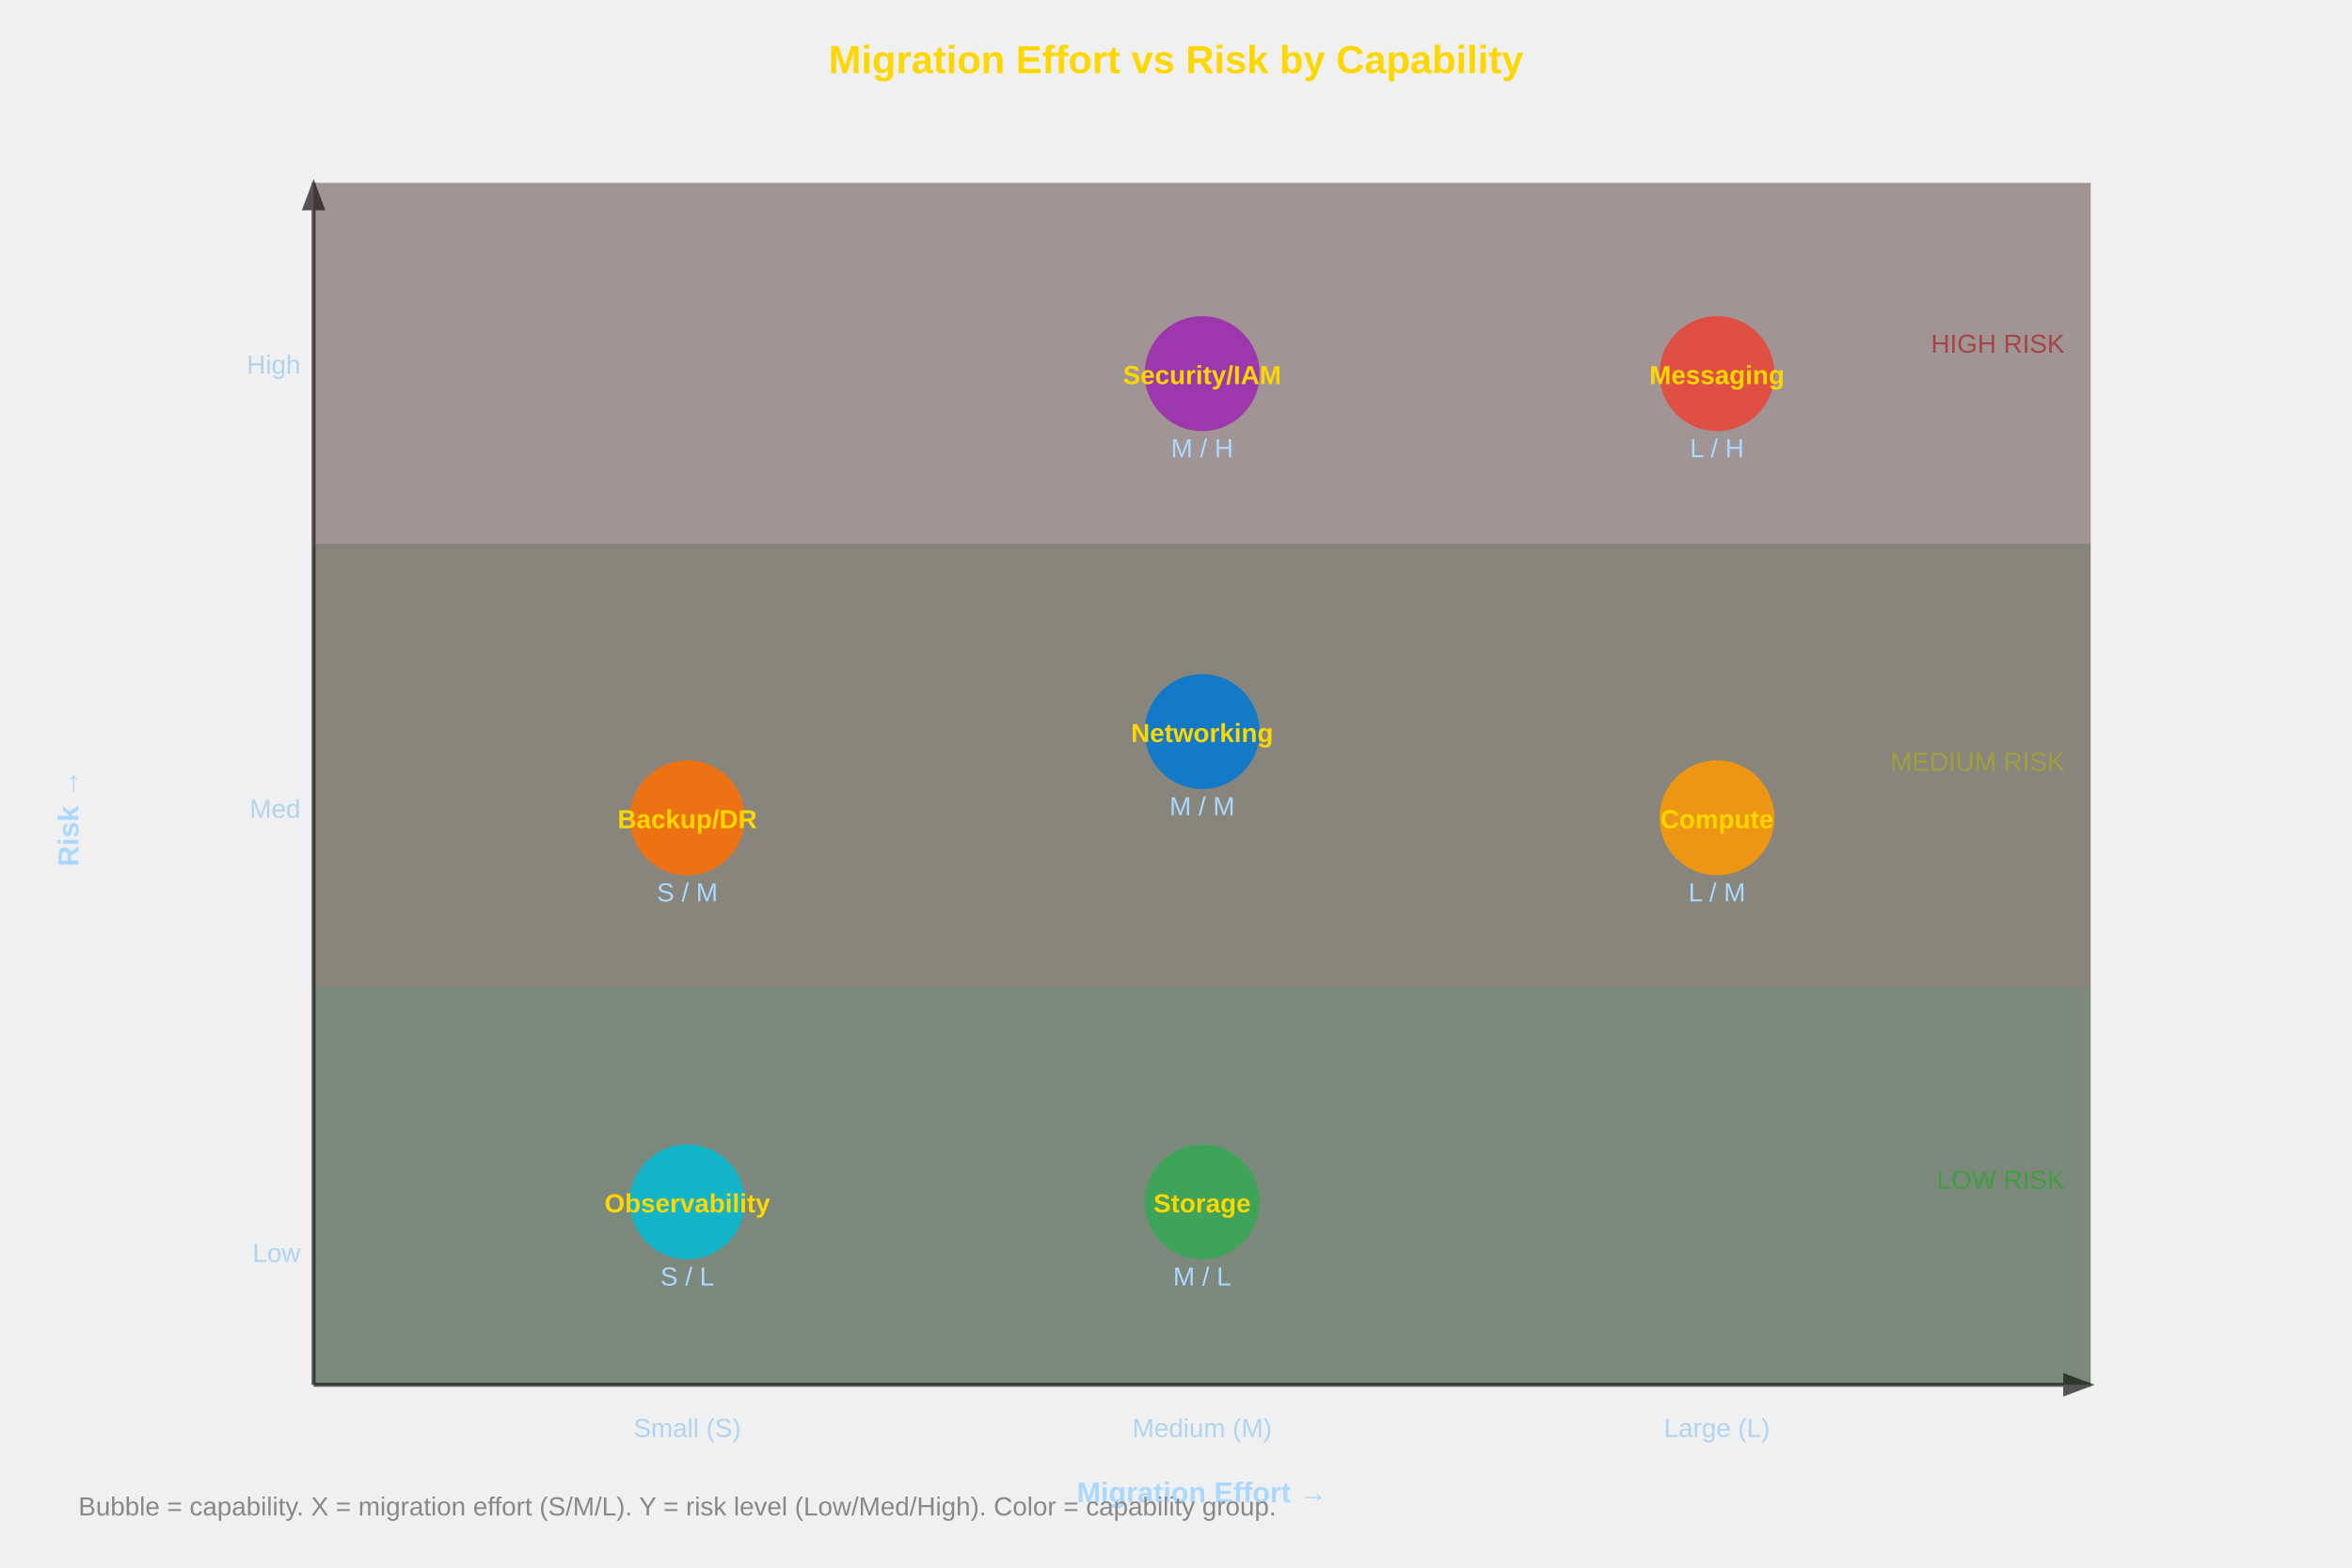
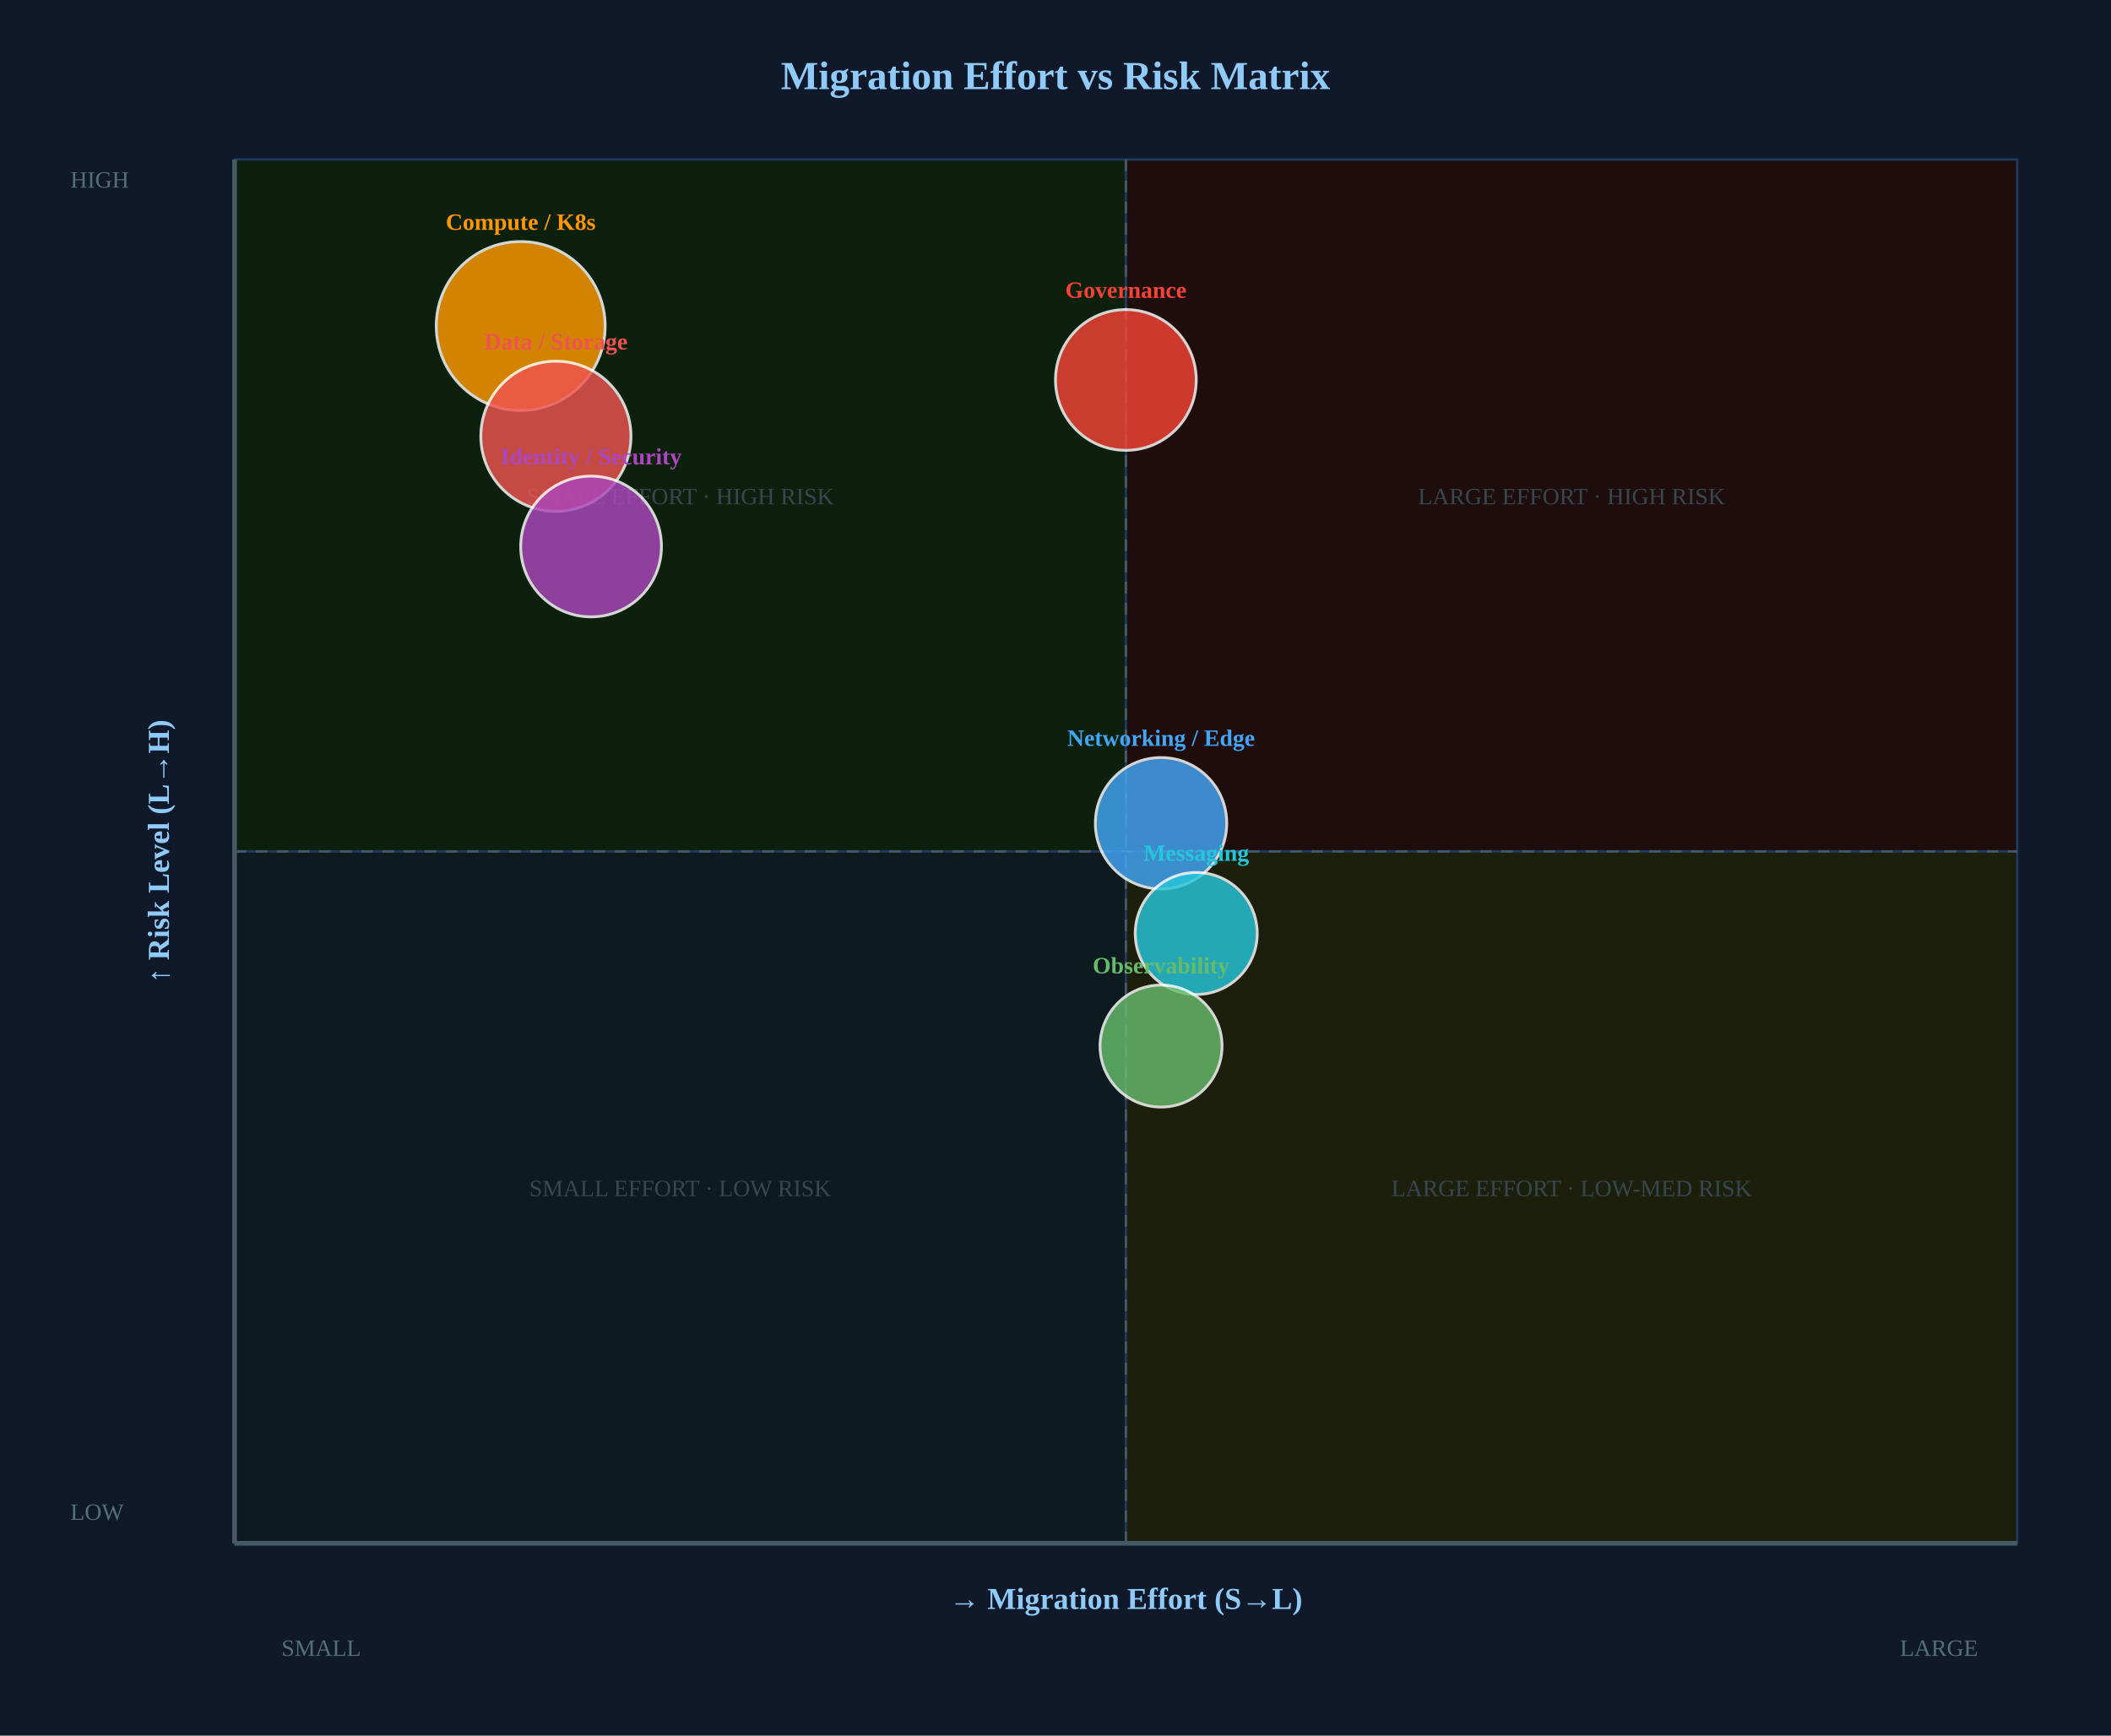
- <svg xmlns="http://www.w3.org/2000/svg" viewBox="0 0 900 600" width="900" height="600" style="background:#0d1726;font-family:Arial,sans-serif;">
-   <defs>
-     <style>
-       .title { font-size:15px; font-weight:bold; fill:#FFD700; }
-       .axis-label { font-size:10px; fill:#B0D4F0; }
-       .dot-label { font-size:10px; fill:#FFD700; font-weight:bold; }
-       .legend-text { font-size:11px; fill:#E8F4FD; }
-       .cap-label { font-size:10px; fill:#AAD8FF; }
-     </style>
-     <marker id="ah" markerWidth="8" markerHeight="6" refX="7" refY="3" orient="auto">
-       <polygon points="0 0,8 3,0 6" fill="#555" />
-     </marker>
-   </defs>
-   <text x="450" y="28" text-anchor="middle" class="title">Migration Effort vs Risk by Capability</text>
-   <line x1="120" y1="530" x2="800" y2="530" stroke="#555" stroke-width="1.5" marker-end="url(#ah)" />
-   <line x1="120" y1="530" x2="120" y2="70" stroke="#555" stroke-width="1.5" marker-end="url(#ah)" />
-   <text x="263" y="550" text-anchor="middle" class="axis-label">Small (S)</text>
-   <text x="460" y="550" text-anchor="middle" class="axis-label">Medium (M)</text>
-   <text x="657" y="550" text-anchor="middle" class="axis-label">Large (L)</text>
-   <text x="460" y="575" text-anchor="middle" font-size="11" fill="#AAD8FF" font-weight="bold">Migration Effort →</text>
-   <text x="115" y="483" text-anchor="end" class="axis-label">Low</text>
-   <text x="115" y="313" text-anchor="end" class="axis-label">Med</text>
-   <text x="115" y="143" text-anchor="end" class="axis-label">High</text>
-   <text x="30" y="313" text-anchor="middle" font-size="11" fill="#AAD8FF" font-weight="bold" transform="rotate(-90,30,313)">Risk →</text>
-   <rect x="120" y="378" width="680" height="152" fill="#0a1f0a" opacity="0.5" />
-   <rect x="120" y="208" width="680" height="170" fill="#1f1a0a" opacity="0.5" />
-   <rect x="120" y="70" width="680" height="138" fill="#2a0a0a" opacity="0.4" />
-   <text x="790" y="455" text-anchor="end" font-size="10" fill="#22aa22" opacity="0.7">LOW RISK</text>
-   <text x="790" y="295" text-anchor="end" font-size="10" fill="#aaaa22" opacity="0.7">MEDIUM RISK</text>
-   <text x="790" y="135" text-anchor="end" font-size="10" fill="#aa2222" opacity="0.7">HIGH RISK</text>
-   <circle cx="657" cy="313" r="22" fill="#FF9900" opacity="0.85" />
-   <text x="657" y="317" text-anchor="middle" class="dot-label" font-size="9">Compute</text>
-   <text x="657" y="345" text-anchor="middle" class="cap-label">L / M</text>
-   <circle cx="460" cy="280" r="22" fill="#0078D4" opacity="0.85" />
-   <text x="460" y="284" text-anchor="middle" class="dot-label" font-size="9">Networking</text>
-   <text x="460" y="312" text-anchor="middle" class="cap-label">M / M</text>
-   <circle cx="657" cy="143" r="22" fill="#EA4335" opacity="0.85" />
-   <text x="657" y="147" text-anchor="middle" class="dot-label" font-size="9">Messaging</text>
-   <text x="657" y="175" text-anchor="middle" class="cap-label">L / H</text>
-   <circle cx="460" cy="460" r="22" fill="#34A853" opacity="0.85" />
-   <text x="460" y="464" text-anchor="middle" class="dot-label" font-size="9">Storage</text>
-   <text x="460" y="492" text-anchor="middle" class="cap-label">M / L</text>
-   <circle cx="460" cy="143" r="22" fill="#9C27B0" opacity="0.85" />
-   <text x="460" y="147" text-anchor="middle" class="dot-label" font-size="9">Security/IAM</text>
-   <text x="460" y="175" text-anchor="middle" class="cap-label">M / H</text>
-   <circle cx="263" cy="460" r="22" fill="#00BCD4" opacity="0.85" />
-   <text x="263" y="464" text-anchor="middle" class="dot-label" font-size="9">Observability</text>
-   <text x="263" y="492" text-anchor="middle" class="cap-label">S / L</text>
-   <circle cx="263" cy="313" r="22" fill="#FF6F00" opacity="0.85" />
-   <text x="263" y="317" text-anchor="middle" class="dot-label" font-size="9">Backup/DR</text>
-   <text x="263" y="345" text-anchor="middle" class="cap-label">S / M</text>
-   <text x="30" y="580" font-size="10" fill="#888">Bubble = capability. X = migration effort (S/M/L). Y = risk level (Low/Med/High). Color = capability group.</text>
+ <svg xmlns="http://www.w3.org/2000/svg" viewBox="0 0 900 740" width="900" height="740">
+   <rect width="900" height="740" fill="#0f1929" />
+   <text x="450" y="38" text-anchor="middle" font-size="17" fill="#90CAF9" font-weight="bold">Migration Effort vs Risk Matrix</text>
+   <rect x="100" y="68" width="380" height="295" fill="#0d1f0d" stroke="#1E3A5F" stroke-width="1" />
+   <rect x="480" y="68" width="380" height="295" fill="#1f0d0d" stroke="#1E3A5F" stroke-width="1" />
+   <rect x="100" y="363" width="380" height="295" fill="#0d1a1f" stroke="#1E3A5F" stroke-width="1" />
+   <rect x="480" y="363" width="380" height="295" fill="#1d1f0d" stroke="#1E3A5F" stroke-width="1" />
+   <text x="290" y="215" text-anchor="middle" font-size="10" fill="#37474F">SMALL EFFORT · HIGH RISK</text>
+   <text x="670" y="215" text-anchor="middle" font-size="10" fill="#37474F">LARGE EFFORT · HIGH RISK</text>
+   <text x="290" y="510" text-anchor="middle" font-size="10" fill="#37474F">SMALL EFFORT · LOW RISK</text>
+   <text x="670" y="510" text-anchor="middle" font-size="10" fill="#37474F">LARGE EFFORT · LOW-MED RISK</text>
+   <line x1="100" y1="68" x2="100" y2="658" stroke="#455A64" stroke-width="2" />
+   <line x1="100" y1="658" x2="860" y2="658" stroke="#455A64" stroke-width="2" />
+   <line x1="480" y1="68" x2="480" y2="658" stroke="#455A64" stroke-width="1" stroke-dasharray="5 4" />
+   <line x1="100" y1="363" x2="860" y2="363" stroke="#455A64" stroke-width="1" stroke-dasharray="5 4" />
+   <text x="480" y="686" text-anchor="middle" font-size="13" fill="#90CAF9" font-weight="bold">→ Migration Effort (S→L)</text>
+   <text x="72" y="363" text-anchor="middle" font-size="13" fill="#90CAF9" font-weight="bold" transform="rotate(-90 72 363)">↑ Risk Level (L→H)</text>
+   <circle cx="222" cy="139" r="36" fill="#FF9800" opacity="0.82" stroke="#fff" stroke-width="1.2" />
+   <text x="222" y="98" text-anchor="middle" font-size="10" fill="#FF9800" font-weight="bold">Compute / K8s</text>
+   <circle cx="237" cy="186" r="32" fill="#EF5350" opacity="0.82" stroke="#fff" stroke-width="1.2" />
+   <text x="237" y="149" text-anchor="middle" font-size="10" fill="#EF5350" font-weight="bold">Data / Storage</text>
+   <circle cx="252" cy="233" r="30" fill="#AB47BC" opacity="0.82" stroke="#fff" stroke-width="1.2" />
+   <text x="252" y="198" text-anchor="middle" font-size="10" fill="#AB47BC" font-weight="bold">Identity / Security</text>
+   <circle cx="480" cy="162" r="30" fill="#F44336" opacity="0.82" stroke="#fff" stroke-width="1.2" />
+   <text x="480" y="127" text-anchor="middle" font-size="10" fill="#F44336" font-weight="bold">Governance</text>
+   <circle cx="495" cy="351" r="28" fill="#42A5F5" opacity="0.82" stroke="#fff" stroke-width="1.2" />
+   <text x="495" y="318" text-anchor="middle" font-size="10" fill="#42A5F5" font-weight="bold">Networking / Edge</text>
+   <circle cx="510" cy="398" r="26" fill="#26C6DA" opacity="0.82" stroke="#fff" stroke-width="1.2" />
+   <text x="510" y="367" text-anchor="middle" font-size="10" fill="#26C6DA" font-weight="bold">Messaging</text>
+   <circle cx="495" cy="446" r="26" fill="#66BB6A" opacity="0.82" stroke="#fff" stroke-width="1.2" />
+   <text x="495" y="415" text-anchor="middle" font-size="10" fill="#66BB6A" font-weight="bold">Observability</text>
+   <text x="120" y="706" font-size="10" fill="#546E7A">SMALL</text>
+   <text x="810" y="706" font-size="10" fill="#546E7A">LARGE</text>
+   <text x="30" y="648" font-size="10" fill="#546E7A">LOW</text>
+   <text x="30" y="80" font-size="10" fill="#546E7A">HIGH</text>
</svg>
